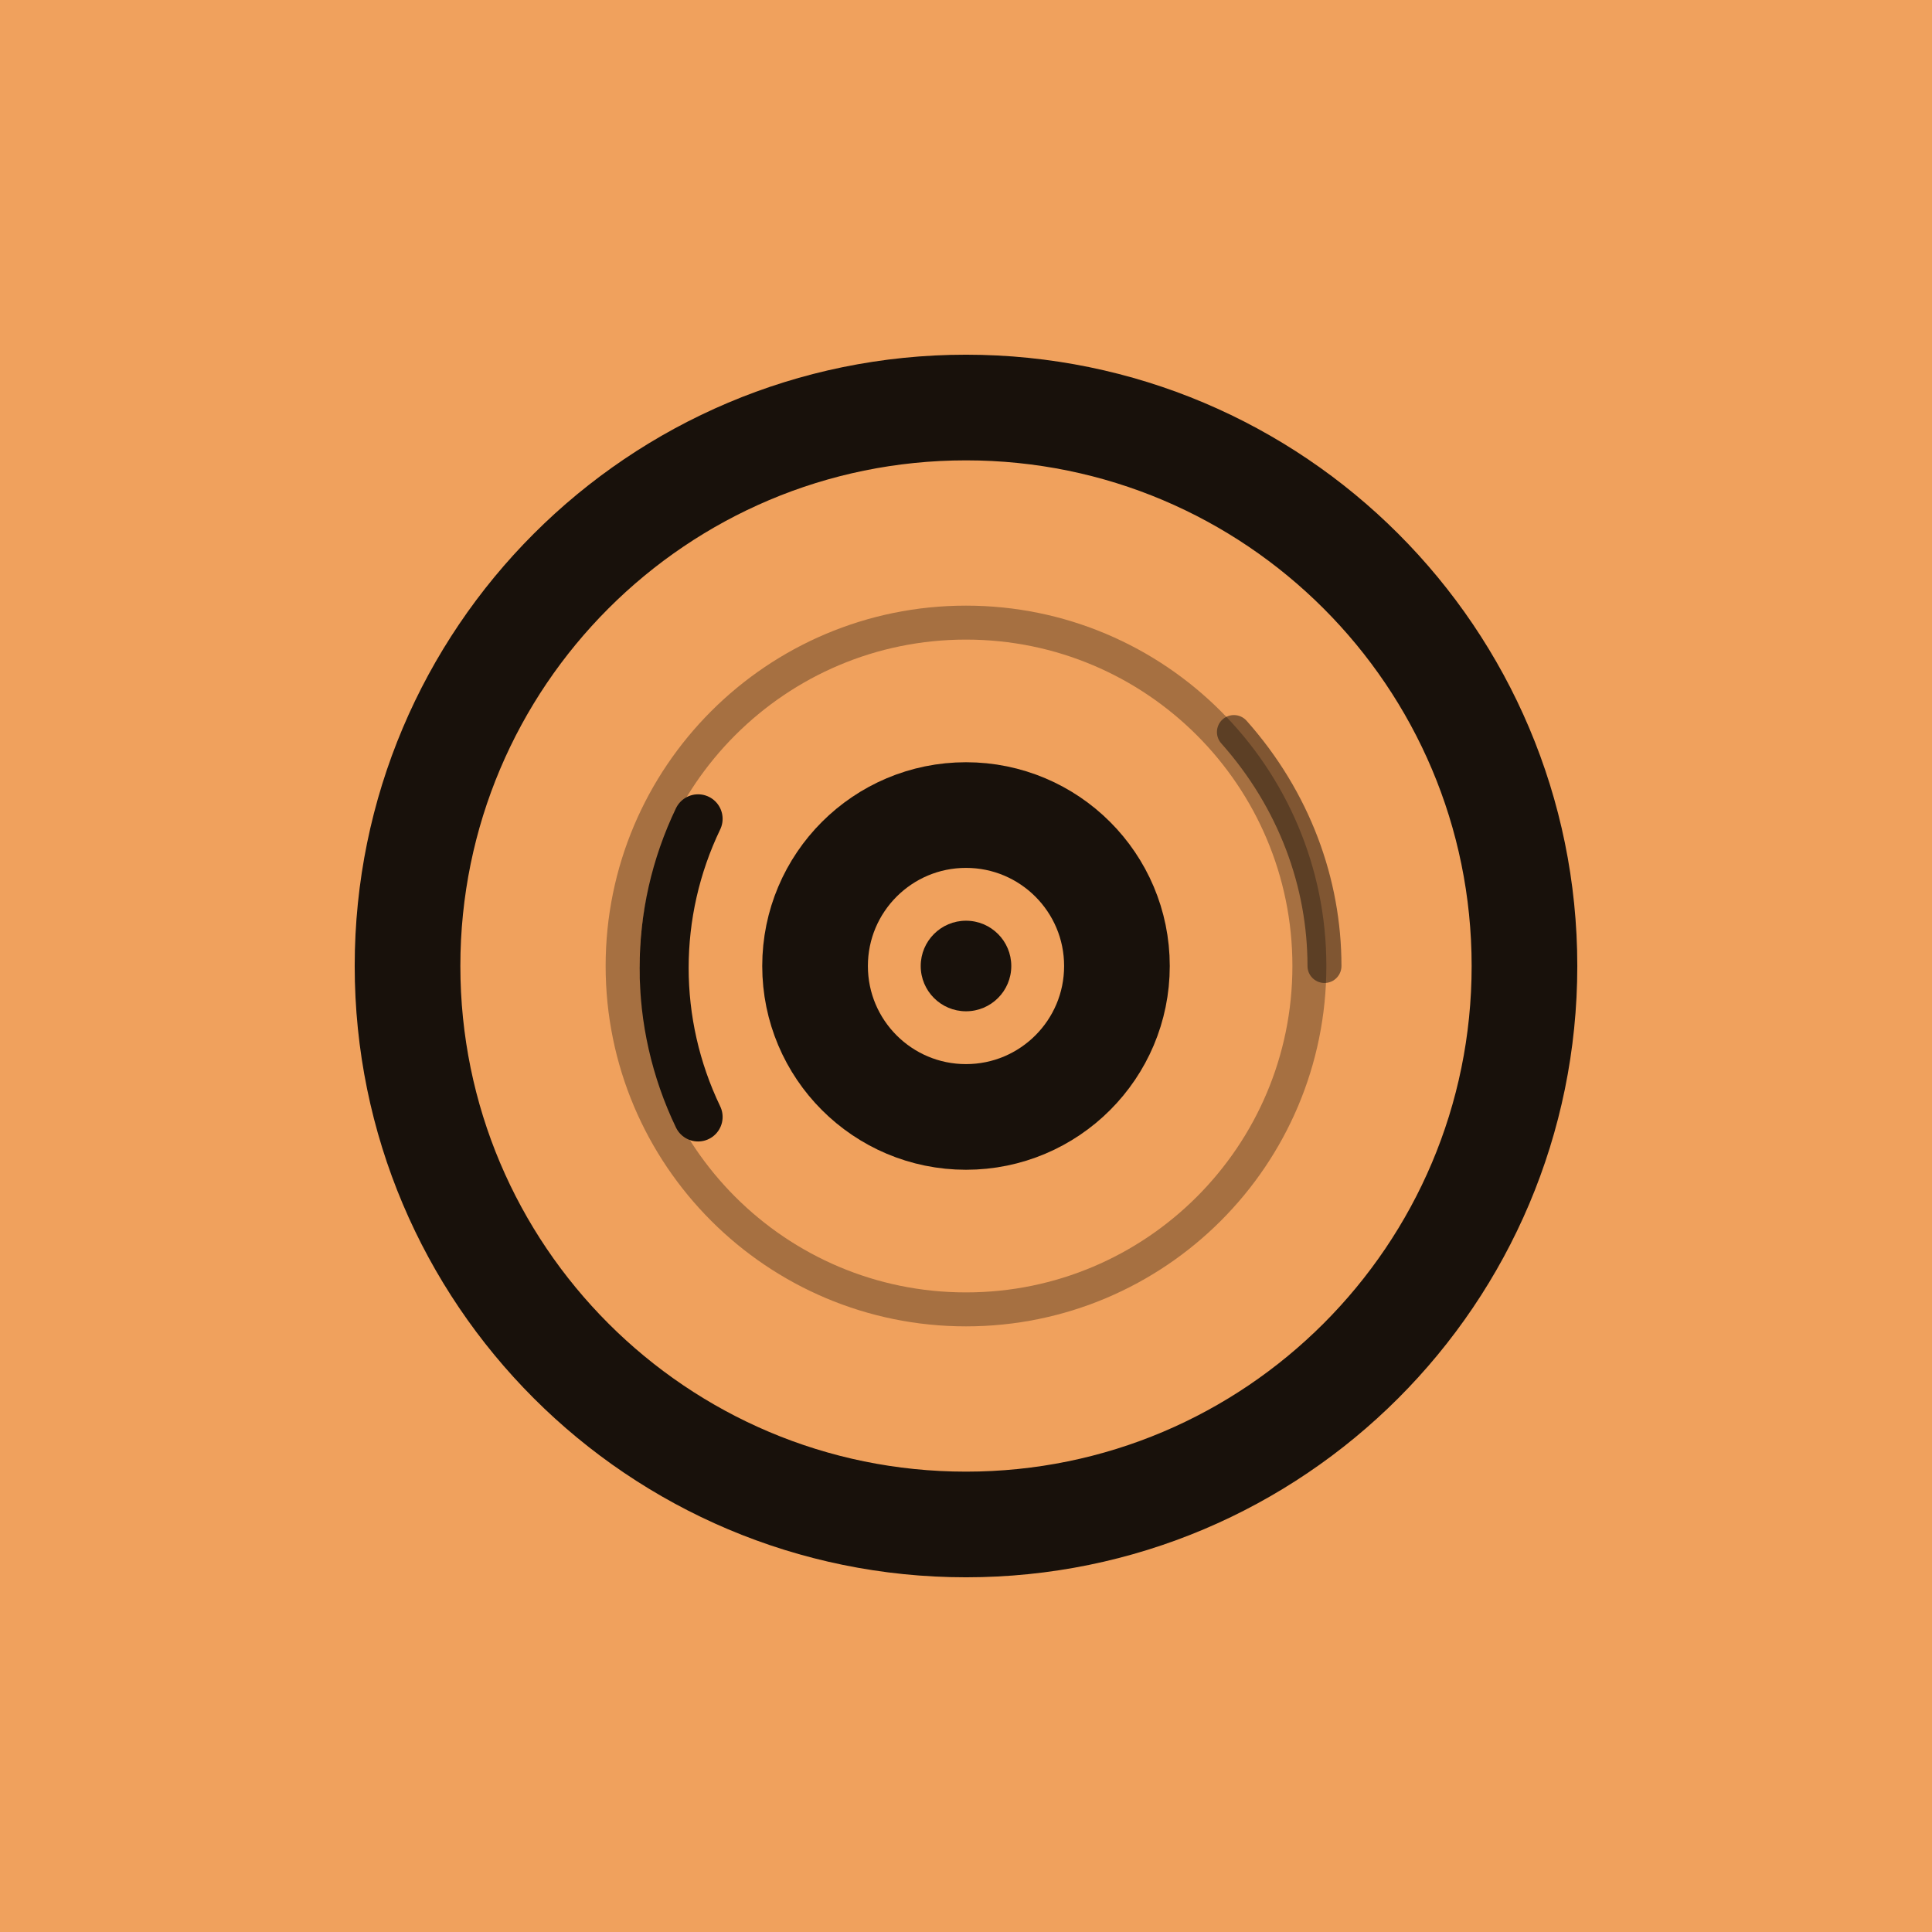
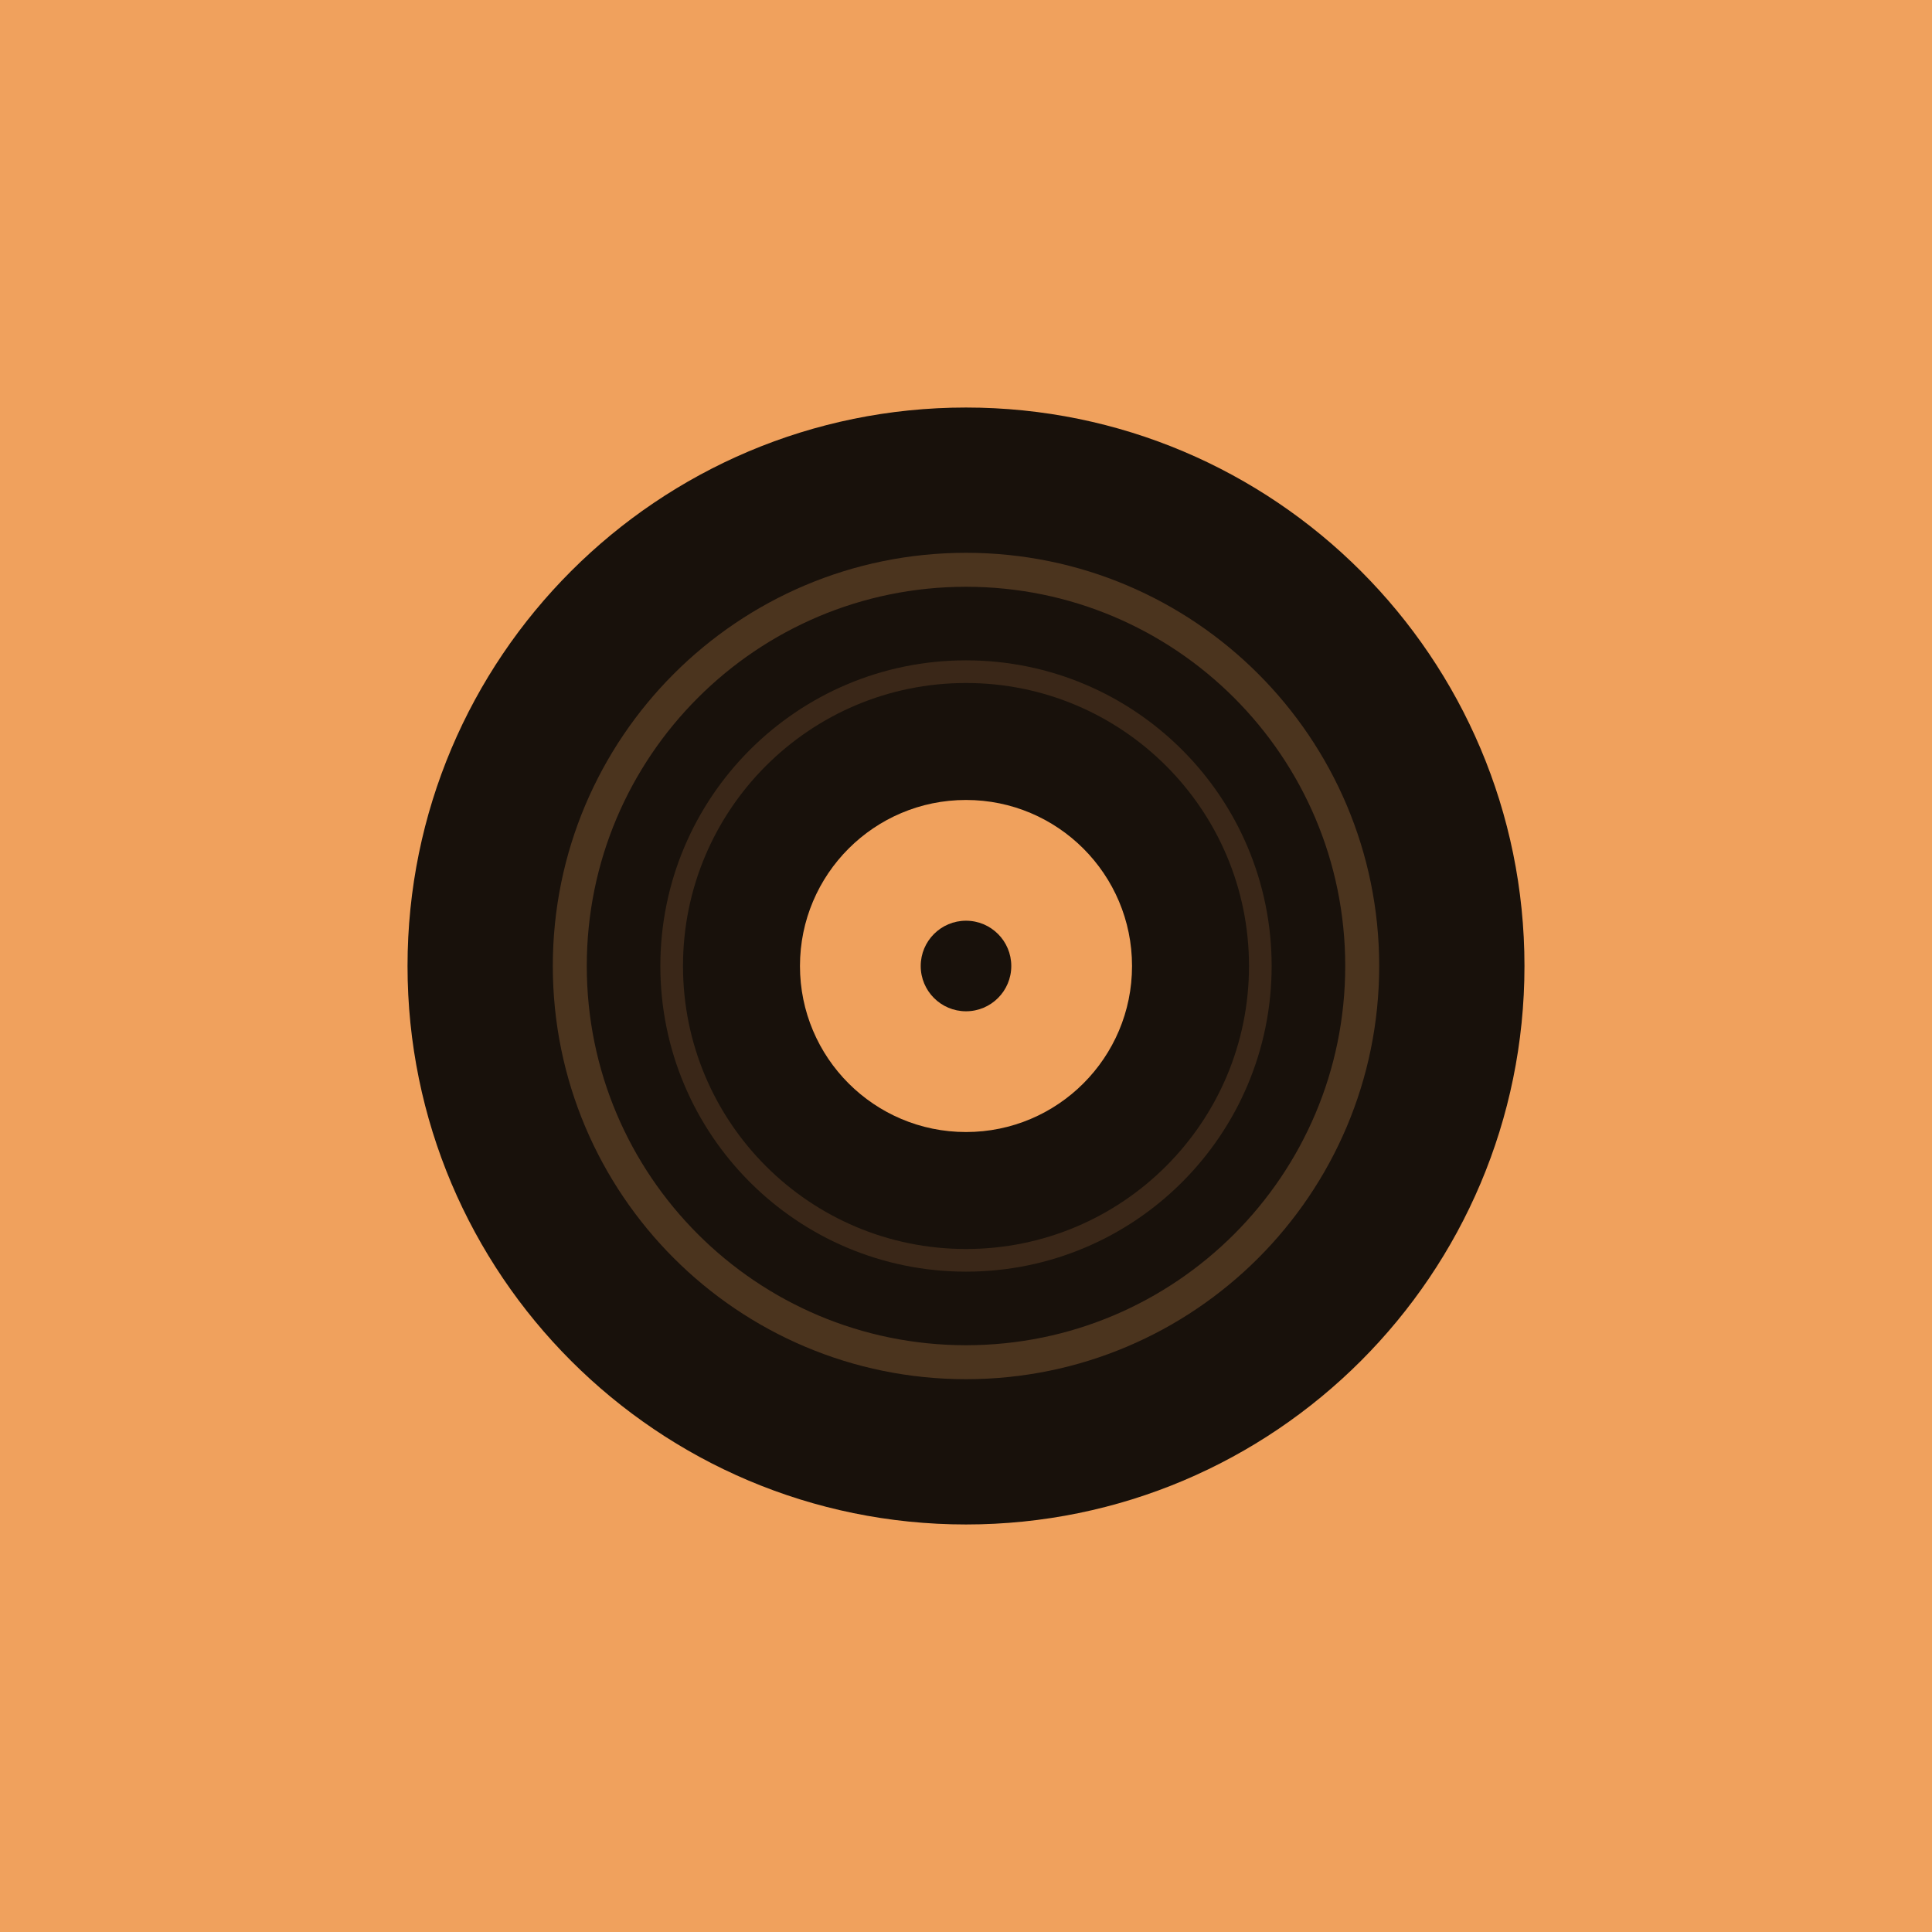
<svg xmlns="http://www.w3.org/2000/svg" width="1024" height="1024" viewBox="0 0 1024 1024" role="img" aria-label="Cadilume repository icon">
  <rect width="1024" height="1024" fill="#F0A15D" />
-   <g fill="none" stroke="#18110B" stroke-linecap="round">
-     <circle cx="512" cy="512" r="296" stroke-width="56" />
-     <circle cx="512" cy="512" r="182" stroke-width="18" opacity=".34" />
-     <circle cx="512" cy="512" r="80" stroke-width="56" />
-     <path d="M370 592c-24-50-24-108 0-158" stroke-width="26" />
-     <path d="M654 388c32 36 48 80 48 124" stroke-width="18" opacity=".52" />
+   <circle cx="512" cy="512" r="296" fill="#18110B" />
+   <g fill="none" stroke="#F0A15D">
+     <circle cx="512" cy="512" r="210" stroke-width="18" opacity=".24" />
+     <circle cx="512" cy="512" r="156" stroke-width="12" opacity=".16" />
  </g>
+   <circle cx="512" cy="512" r="88" fill="#F0A15D" />
  <circle cx="512" cy="512" r="24" fill="#18110B" />
</svg>
